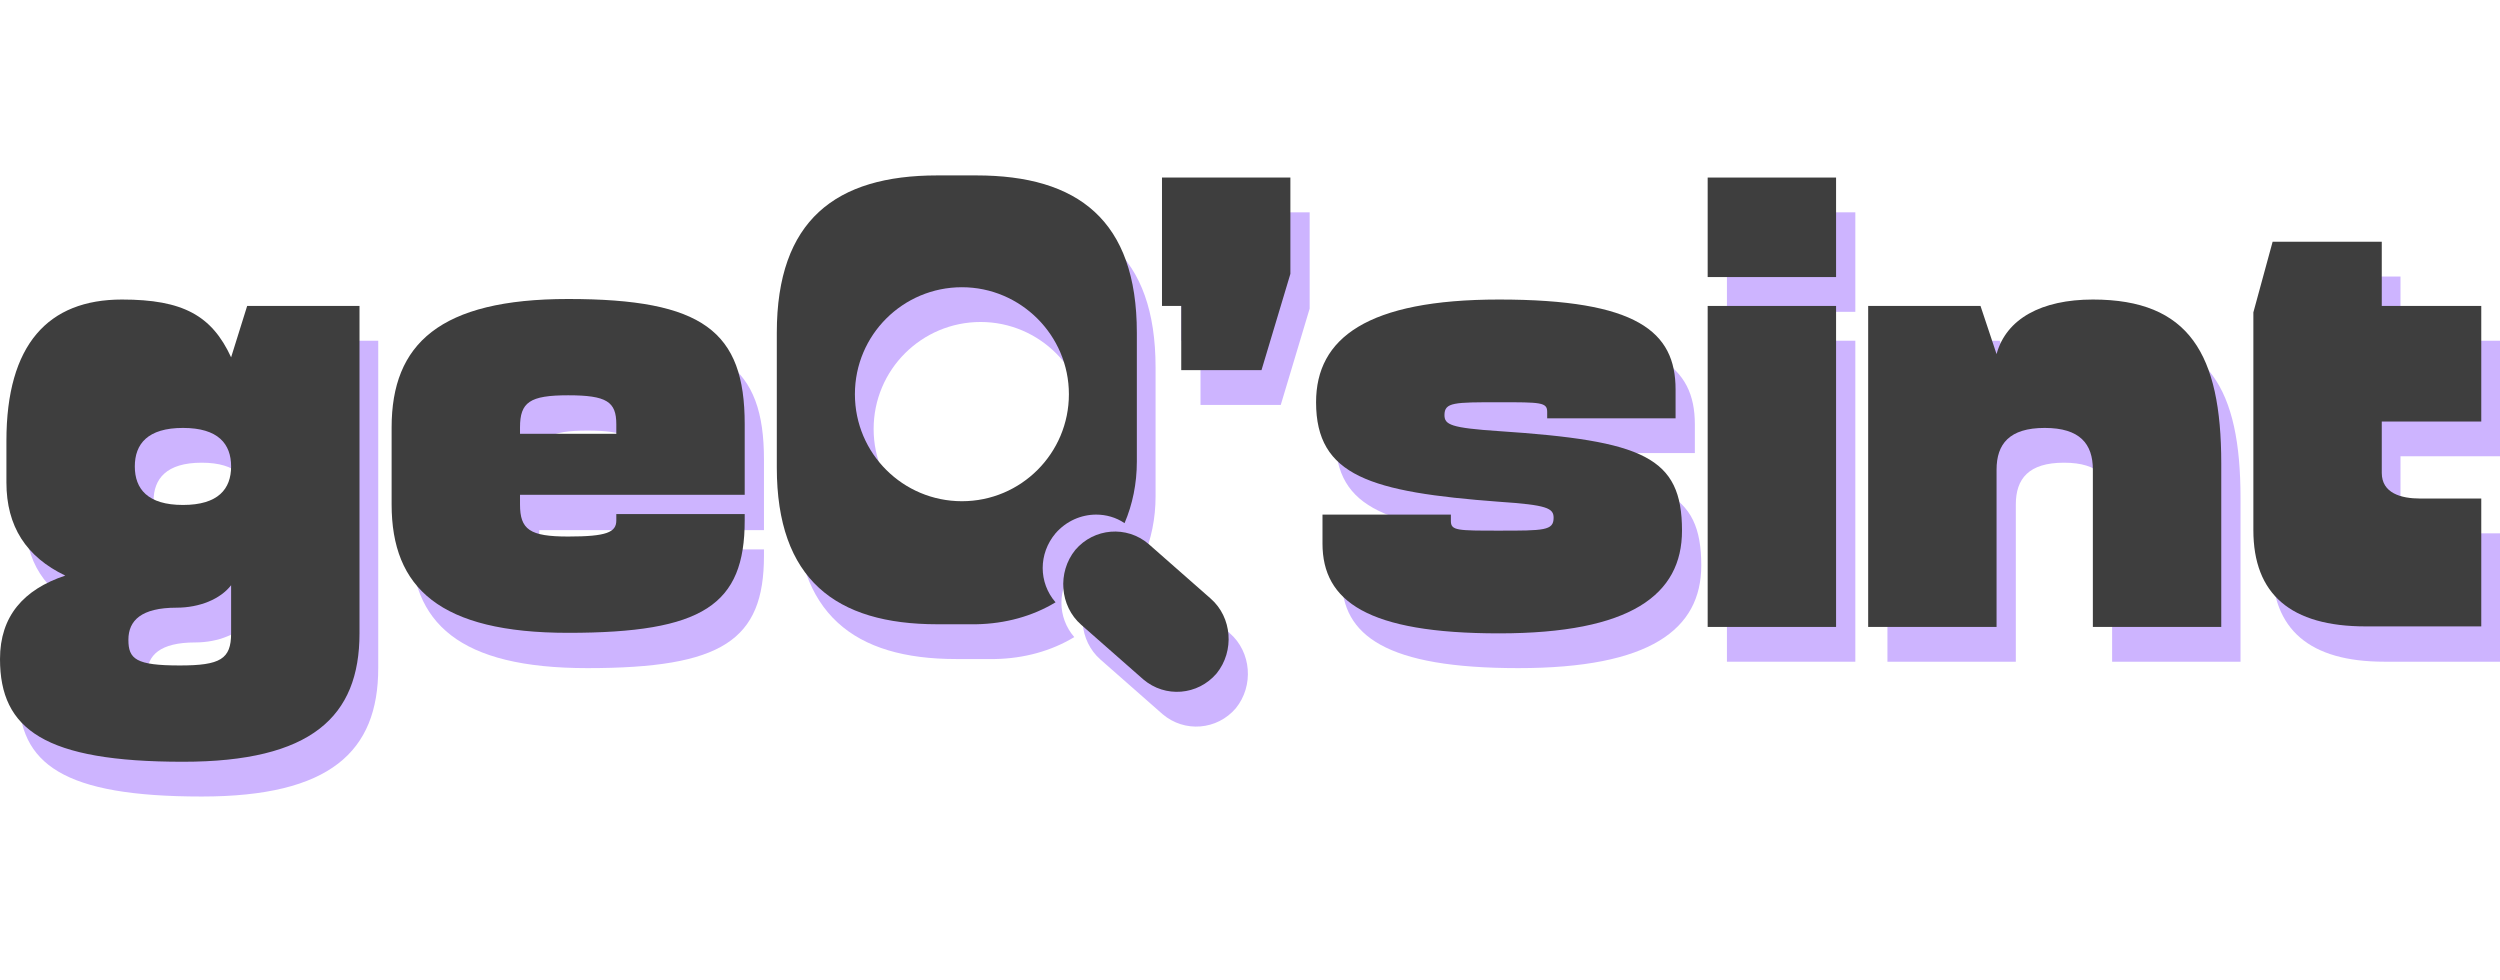
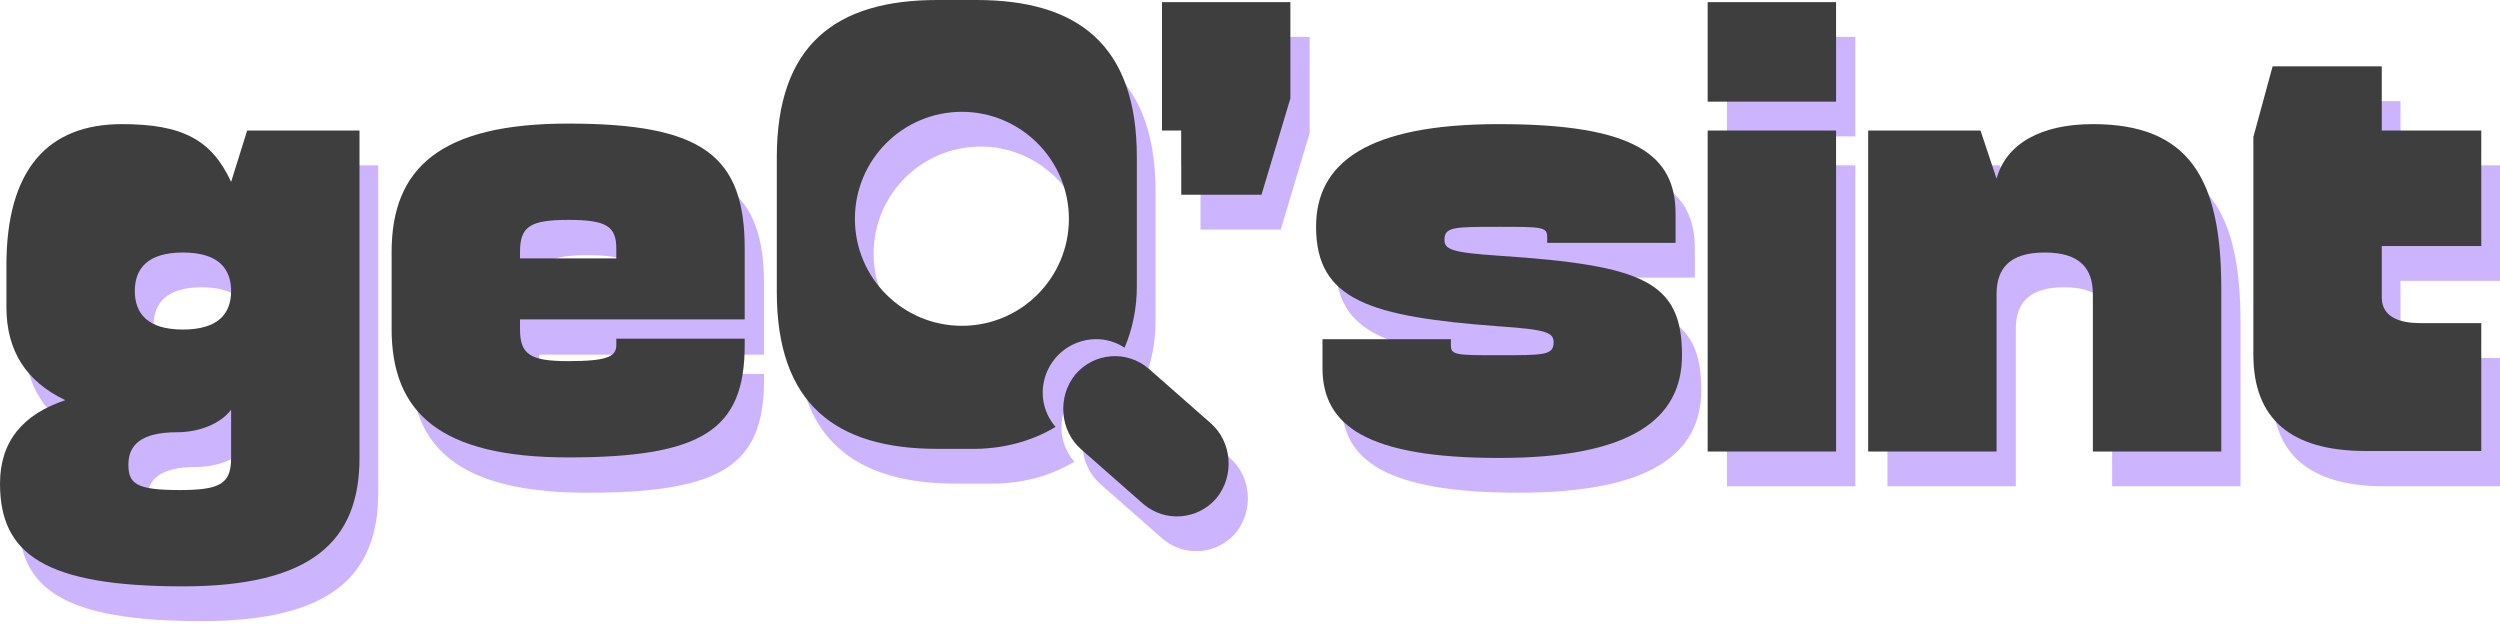
- <svg xmlns="http://www.w3.org/2000/svg" width="120" height="47" viewBox="0 0 187 47" fill="none">
+ <svg xmlns="http://www.w3.org/2000/svg" viewBox="0 0 187 47" fill="none">
  <path d="M19.889 12.365H28.292V36.855C28.292 43.098 24.691 46.459 15.087 46.459C4.762 46.459 1.401 44.058 1.401 38.776C1.401 35.575 3.162 33.574 6.283 32.533C3.362 31.133 1.881 28.892 1.881 25.571V22.449C1.881 15.246 5.003 11.885 10.525 11.885C15.087 11.885 17.248 13.085 18.688 16.207L19.889 12.365ZM18.688 36.855V33.254C17.888 34.294 16.327 34.934 14.607 34.934C11.966 34.934 11.005 35.895 11.005 37.336C11.005 38.776 11.565 39.256 14.847 39.256C17.888 39.256 18.688 38.776 18.688 36.855ZM15.087 21.489C12.446 21.489 11.485 22.689 11.485 24.37C11.485 26.051 12.446 27.251 15.087 27.251C17.728 27.251 18.688 26.051 18.688 24.37C18.688 22.689 17.728 21.489 15.087 21.489Z" fill="#CDB4FF" />
  <path d="M43.939 36.855C34.335 36.855 30.734 33.494 30.734 27.251V21.489C30.734 15.246 34.335 11.885 43.939 11.885C54.024 11.885 57.145 14.286 57.145 21.249V26.531H40.338V27.251C40.338 29.132 41.058 29.652 43.939 29.652C46.821 29.652 47.541 29.332 47.541 28.452V27.972H57.145V28.452C57.145 34.774 54.024 36.855 43.939 36.855ZM40.338 21.969H47.541V21.249C47.541 19.568 46.821 19.088 43.939 19.088C41.058 19.088 40.338 19.608 40.338 21.489V21.969Z" fill="#CDB4FF" />
  <path d="M88.358 2.761H97.962V9.964L95.801 17.167H89.798V12.365H88.358V2.761Z" fill="#CDB4FF" />
  <path d="M99.883 19.568C99.883 14.766 103.725 11.885 113.569 11.885C123.893 11.885 126.775 14.286 126.775 18.608V20.768H117.17V20.288C117.17 19.568 116.69 19.568 113.569 19.568C110.208 19.568 109.487 19.568 109.487 20.528C109.487 21.249 109.967 21.489 113.569 21.729C124.374 22.449 127.255 23.65 127.255 29.172C127.255 33.974 123.413 36.855 113.569 36.855C103.725 36.855 100.363 34.454 100.363 30.133V27.972H109.967V28.452C109.967 29.172 110.448 29.172 113.569 29.172C116.93 29.172 117.651 29.172 117.651 28.212C117.651 27.491 117.17 27.251 113.569 27.011C103.965 26.291 99.883 25.09 99.883 19.568Z" fill="#CDB4FF" />
  <path d="M129.175 2.761H138.779V10.204H129.175V2.761ZM129.175 12.365H138.779V36.375H129.175V12.365Z" fill="#CDB4FF" />
  <path d="M141.18 12.365H149.583L150.784 15.966C151.504 13.325 154.145 11.885 157.987 11.885C165.19 11.885 167.591 15.966 167.591 24.13V36.375H157.987V24.61C157.987 22.689 157.027 21.489 154.386 21.489C151.744 21.489 150.784 22.689 150.784 24.61V36.375H141.18V12.365Z" fill="#CDB4FF" />
  <path d="M187 36.375H178.356C172.754 36.375 169.953 33.974 169.953 29.172V12.845L171.394 7.563H179.557V12.365H187V21.008H179.557V24.85C179.557 26.371 180.998 26.771 182.438 26.771H187V36.375Z" fill="#CDB4FF" />
  <path d="M74.432 2.601H71.511C63.908 2.601 59.506 5.962 59.506 14.366V24.45C59.506 32.813 63.908 36.175 71.511 36.175H74.432C76.593 36.135 78.634 35.575 80.355 34.534C79.074 33.053 79.074 30.892 80.355 29.372C81.155 28.451 82.275 27.971 83.396 27.971C84.116 27.971 84.876 28.171 85.517 28.612C86.117 27.211 86.437 25.65 86.437 24.01V14.366C86.437 5.962 82.035 2.601 74.432 2.601ZM73.352 26.971C68.95 26.971 65.348 23.409 65.348 18.968C65.348 14.526 68.95 10.964 73.352 10.964C77.754 10.964 81.355 14.566 81.355 18.968C81.355 23.369 77.793 26.971 73.352 26.971Z" fill="#CDB4FF" />
  <path d="M86.957 40.296L82.315 36.214C80.715 34.813 80.514 32.292 81.875 30.612C83.276 28.971 85.717 28.771 87.357 30.172L91.999 34.253C93.6 35.654 93.8 38.175 92.439 39.856C91.039 41.496 88.598 41.696 86.957 40.296Z" fill="#CDB4FF" />
  <path d="M18.488 9.764H26.891V34.255C26.891 40.497 23.29 43.859 13.686 43.859C3.361 43.859 6.10352e-05 41.458 6.10352e-05 36.175C6.10352e-05 32.974 1.761 30.973 4.882 29.933C1.961 28.532 0.48 26.251 0.48 22.97V19.848C0.48 12.645 3.602 9.284 9.124 9.284C13.686 9.284 15.847 10.484 17.287 13.606L18.488 9.764ZM17.287 34.255V30.653C16.487 31.693 14.926 32.334 13.206 32.334C10.565 32.334 9.604 33.294 9.604 34.735C9.604 36.175 10.164 36.656 13.446 36.656C16.487 36.656 17.287 36.175 17.287 34.255ZM13.686 18.888C11.045 18.888 10.084 20.088 10.084 21.769C10.084 23.45 11.045 24.65 13.686 24.65C16.327 24.65 17.287 23.45 17.287 21.769C17.287 20.088 16.327 18.888 13.686 18.888Z" fill="#3E3E3E" />
  <path d="M42.498 34.215C32.894 34.215 29.293 30.853 29.293 24.611V18.848C29.293 12.606 32.894 9.244 42.498 9.244C52.583 9.244 55.704 11.645 55.704 18.608V23.89H38.897V24.611C38.897 26.491 39.617 27.012 42.498 27.012C45.38 27.012 46.1 26.692 46.1 25.811V25.331H55.704V25.811C55.704 32.134 52.583 34.215 42.498 34.215ZM38.897 19.328H46.1V18.608C46.1 16.927 45.38 16.447 42.498 16.447C39.617 16.447 38.897 16.967 38.897 18.848V19.328Z" fill="#3E3E3E" />
  <path d="M86.917 0.16H96.521V7.363L94.36 14.566H88.357V9.764H86.917V0.16Z" fill="#3E3E3E" />
  <path d="M98.442 16.967C98.442 12.165 102.284 9.284 112.128 9.284C122.452 9.284 125.333 11.685 125.333 16.007V18.168H115.729V17.688C115.729 16.967 115.249 16.967 112.128 16.967C108.766 16.967 108.046 16.967 108.046 17.928C108.046 18.648 108.526 18.888 112.128 19.128C122.932 19.848 125.814 21.049 125.814 26.571C125.814 31.373 121.972 34.255 112.128 34.255C102.284 34.255 98.922 31.854 98.922 27.532V25.371H108.526V25.851C108.526 26.571 109.006 26.571 112.128 26.571C115.489 26.571 116.21 26.571 116.21 25.611C116.21 24.89 115.729 24.65 112.128 24.41C102.524 23.69 98.442 22.489 98.442 16.967Z" fill="#3E3E3E" />
  <path d="M127.734 0.16H137.338V7.603H127.734V0.16ZM127.734 9.764H137.338V33.774H127.734V9.764Z" fill="#3E3E3E" />
  <path d="M139.739 9.764H148.142L149.343 13.366C150.063 10.725 152.704 9.284 156.546 9.284C163.749 9.284 166.15 13.366 166.15 21.529V33.774H156.546V22.009C156.546 20.088 155.585 18.888 152.944 18.888C150.303 18.888 149.343 20.088 149.343 22.009V33.774H139.739V9.764Z" fill="#3E3E3E" />
  <path d="M185.599 33.734H176.955C171.353 33.734 168.552 31.333 168.552 26.531V10.244L169.992 4.962H178.156V9.764H185.599V18.408H178.156V22.249C178.156 23.77 179.596 24.17 181.037 24.17H185.599V33.774V33.734Z" fill="#3E3E3E" />
  <path d="M73.031 0H70.11C62.507 0 58.105 3.361 58.105 11.765V21.849C58.105 30.213 62.507 33.574 70.11 33.574H73.031C75.192 33.534 77.233 32.974 78.954 31.933C77.673 30.453 77.673 28.292 78.954 26.771C79.754 25.851 80.874 25.371 81.995 25.371C82.715 25.371 83.475 25.571 84.116 26.011C84.716 24.61 85.036 23.05 85.036 21.409V11.765C85.036 3.361 80.634 0 73.031 0ZM71.951 24.37C67.549 24.37 63.947 20.809 63.947 16.367C63.947 11.925 67.549 8.364 71.951 8.364C76.352 8.364 79.954 11.965 79.954 16.367C79.954 20.769 76.392 24.37 71.951 24.37Z" fill="#3E3E3E" />
  <path d="M85.516 37.696L80.874 33.614C79.273 32.213 79.073 29.692 80.434 28.011C81.835 26.371 84.276 26.171 85.916 27.571L90.558 31.653C92.159 33.053 92.359 35.575 90.999 37.255C89.598 38.896 87.157 39.096 85.516 37.696Z" fill="#3E3E3E" />
</svg>
